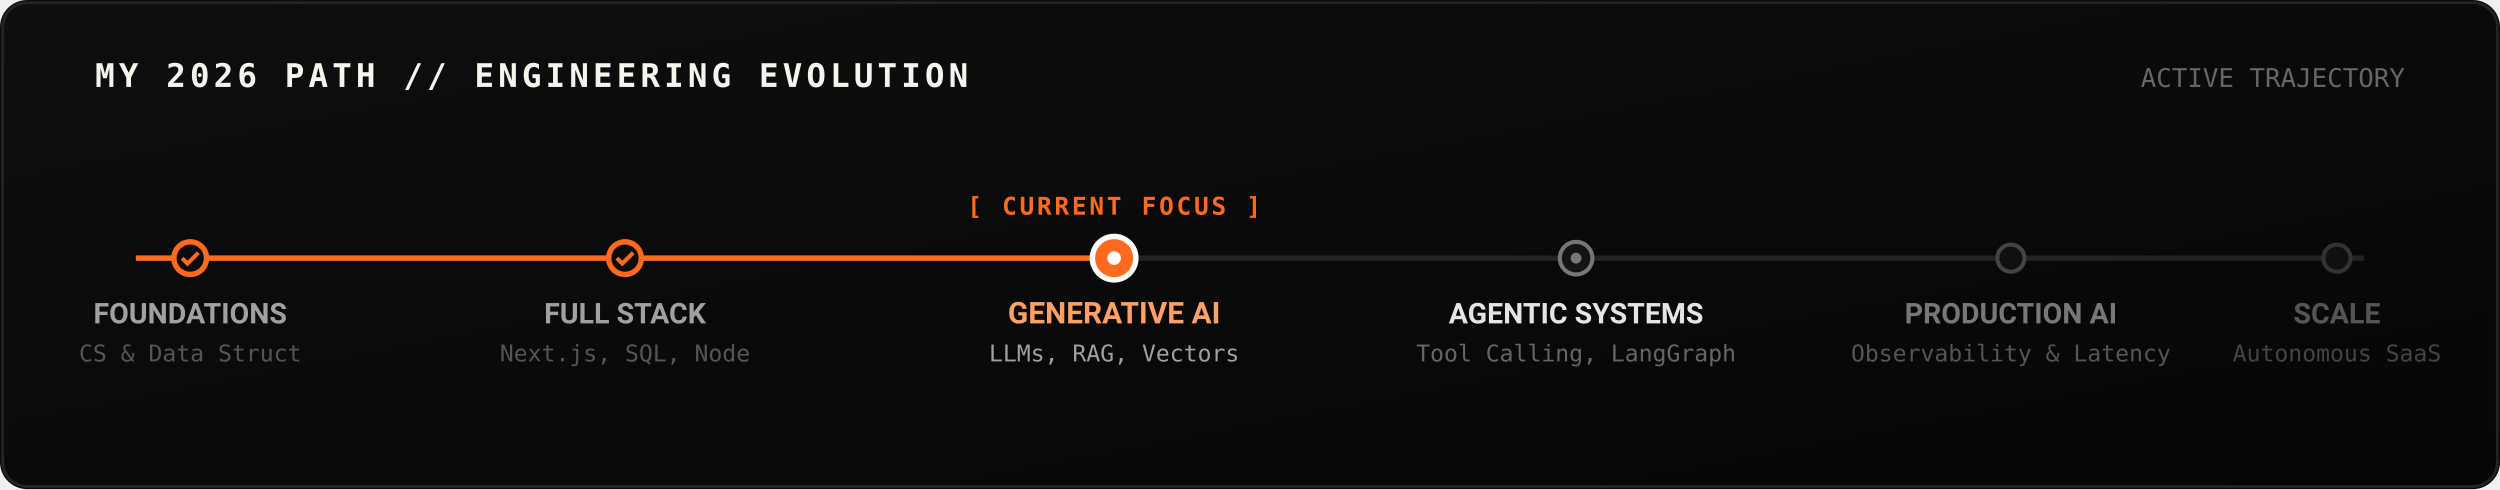
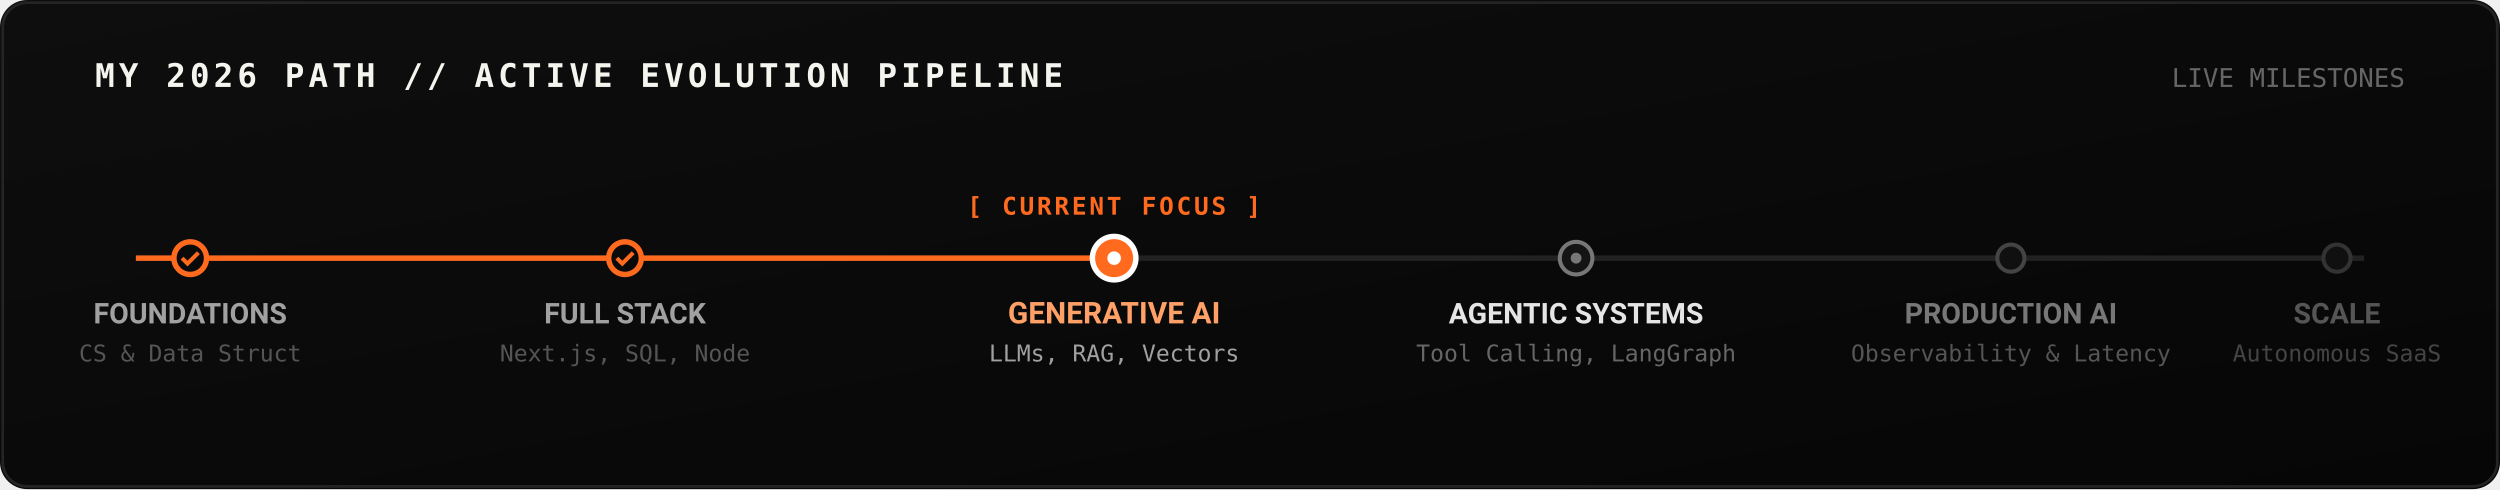
<svg xmlns="http://www.w3.org/2000/svg" viewBox="0 0 920 180" width="100%" height="100%" fill="none">
  <defs>
    <linearGradient id="lp-bg" x1="0%" y1="0%" x2="100%" y2="100%">
      <stop offset="0%" stop-color="#0E0E0E" />
      <stop offset="100%" stop-color="#060606" />
    </linearGradient>
+     <linearGradient id="lp-active-pulse" x1="0%" y1="0%" x2="100%" y2="0%">
+       <stop offset="0%" stop-color="#FF6A1F" stop-opacity="0.2" />
+       <stop offset="50%" stop-color="#FF6A1F" stop-opacity="1" />
+       <stop offset="100%" stop-color="#FFA066" stop-opacity="0.8" />
+     </linearGradient>
    <style>
      .font-mono { font-family: ui-monospace, SFMono-Regular, "SF Mono", Menlo, Consolas, monospace; }
      .font-sans { font-family: -apple-system, BlinkMacSystemFont, "Segoe UI", Roboto, sans-serif; }
+ 
+       @keyframes lpPathFlow {
+         0% { stroke-dashoffset: 600; }
+         100% { stroke-dashoffset: 0; }
+       }
+ 
+       @keyframes focusBeacon {
+         0%, 100% { transform: scale(1); filter: drop-shadow(0 0 4px #FF6A1F); }
+         50% { transform: scale(1.25); filter: drop-shadow(0 0 10px #FFA066); }
+       }
+ 
+       .path-pulse-stream {
+         stroke-dasharray: 80 250;
+         animation: lpPathFlow 4.5s linear infinite;
+       }
+ 
+       .beacon-node {
+         animation: focusBeacon 2.5s ease-in-out infinite;
+         transform-origin: 410px 95px;
+       }
    </style>
  </defs>
  <rect width="920" height="180" rx="10" fill="url(#lp-bg)" />
  <rect width="918" height="178" x="1" y="1" rx="9" fill="none" stroke="#242424" stroke-width="1" />
  <g transform="translate(35, 32)">
-     <text x="0" y="0" fill="#F5F5F0" font-size="12" font-weight="700" letter-spacing="1.5" class="font-mono">MY 2026 PATH // ENGINEERING EVOLUTION</text>
-     <text x="850" y="0" text-anchor="end" fill="#666666" font-size="9.5" class="font-mono">ACTIVE TRAJECTORY</text>
+     <text x="0" y="0" fill="#F5F5F0" font-size="12" font-weight="700" letter-spacing="1.5" class="font-mono">MY 2026 PATH // ACTIVE EVOLUTION PIPELINE</text>
+     <text x="850" y="0" text-anchor="end" fill="#666666" font-size="9.5" class="font-mono">LIVE MILESTONES</text>
  </g>
  <line x1="50" y1="95" x2="870" y2="95" stroke="#222222" stroke-width="2" />
  <line x1="50" y1="95" x2="410" y2="95" stroke="#FF6A1F" stroke-width="2" />
+   <line x1="50" y1="95" x2="870" y2="95" stroke="url(#lp-active-pulse)" stroke-width="2.5" class="path-pulse-stream" stroke-linecap="round" />
  <g transform="translate(70, 95)">
    <circle cx="0" cy="0" r="6" fill="#0A0A0A" stroke="#FF6A1F" stroke-width="2" />
    <path d="M -3 0 L -1 2 L 3 -2" stroke="#FF6A1F" stroke-width="1.5" fill="none" />
    <text x="0" y="24" text-anchor="middle" fill="#A1A1A1" font-size="10.5" font-weight="600" class="font-sans">FOUNDATIONS</text>
    <text x="0" y="38" text-anchor="middle" fill="#555555" font-size="8.5" class="font-mono">CS &amp; Data Struct</text>
  </g>
  <g transform="translate(230, 95)">
    <circle cx="0" cy="0" r="6" fill="#0A0A0A" stroke="#FF6A1F" stroke-width="2" />
    <path d="M -3 0 L -1 2 L 3 -2" stroke="#FF6A1F" stroke-width="1.5" fill="none" />
    <text x="0" y="24" text-anchor="middle" fill="#A1A1A1" font-size="10.5" font-weight="600" class="font-sans">FULL STACK</text>
    <text x="0" y="38" text-anchor="middle" fill="#555555" font-size="8.5" class="font-mono">Next.js, SQL, Node</text>
  </g>
  <g transform="translate(410, 95)">
-     <circle cx="0" cy="0" r="8" fill="#FF6A1F" stroke="#FFFFFF" stroke-width="2" />
+     <circle cx="0" cy="0" r="8" fill="#FF6A1F" stroke="#FFFFFF" stroke-width="2" class="beacon-node" />
    <circle cx="0" cy="0" r="2.5" fill="#FFFFFF" />
    <text x="0" y="-16" text-anchor="middle" fill="#FF6A1F" font-size="9" font-weight="700" letter-spacing="1" class="font-mono">[ CURRENT FOCUS ]</text>
    <text x="0" y="24" text-anchor="middle" fill="#FFA066" font-size="11" font-weight="700" class="font-sans">GENERATIVE AI</text>
    <text x="0" y="38" text-anchor="middle" fill="#A1A1A1" font-size="8.5" class="font-mono">LLMs, RAG, Vectors</text>
  </g>
  <g transform="translate(580, 95)">
    <circle cx="0" cy="0" r="6" fill="#141414" stroke="#777777" stroke-width="1.5" />
    <circle cx="0" cy="0" r="2" fill="#777777" />
    <text x="0" y="24" text-anchor="middle" fill="#E5E5E5" font-size="10.5" font-weight="600" class="font-sans">AGENTIC SYSTEMS</text>
    <text x="0" y="38" text-anchor="middle" fill="#666666" font-size="8.5" class="font-mono">Tool Calling, LangGraph</text>
  </g>
  <g transform="translate(740, 95)">
    <circle cx="0" cy="0" r="5" fill="#101010" stroke="#444444" stroke-width="1.5" />
    <text x="0" y="24" text-anchor="middle" fill="#777777" font-size="10.5" font-weight="600" class="font-sans">PRODUCTION AI</text>
    <text x="0" y="38" text-anchor="middle" fill="#555555" font-size="8.5" class="font-mono">Observability &amp; Latency</text>
  </g>
  <g transform="translate(860, 95)">
    <circle cx="0" cy="0" r="5" fill="#101010" stroke="#333333" stroke-width="1.5" />
    <text x="0" y="24" text-anchor="middle" fill="#555555" font-size="10.5" font-weight="600" class="font-sans">SCALE</text>
    <text x="0" y="38" text-anchor="middle" fill="#444444" font-size="8.5" class="font-mono">Autonomous SaaS</text>
  </g>
</svg>
